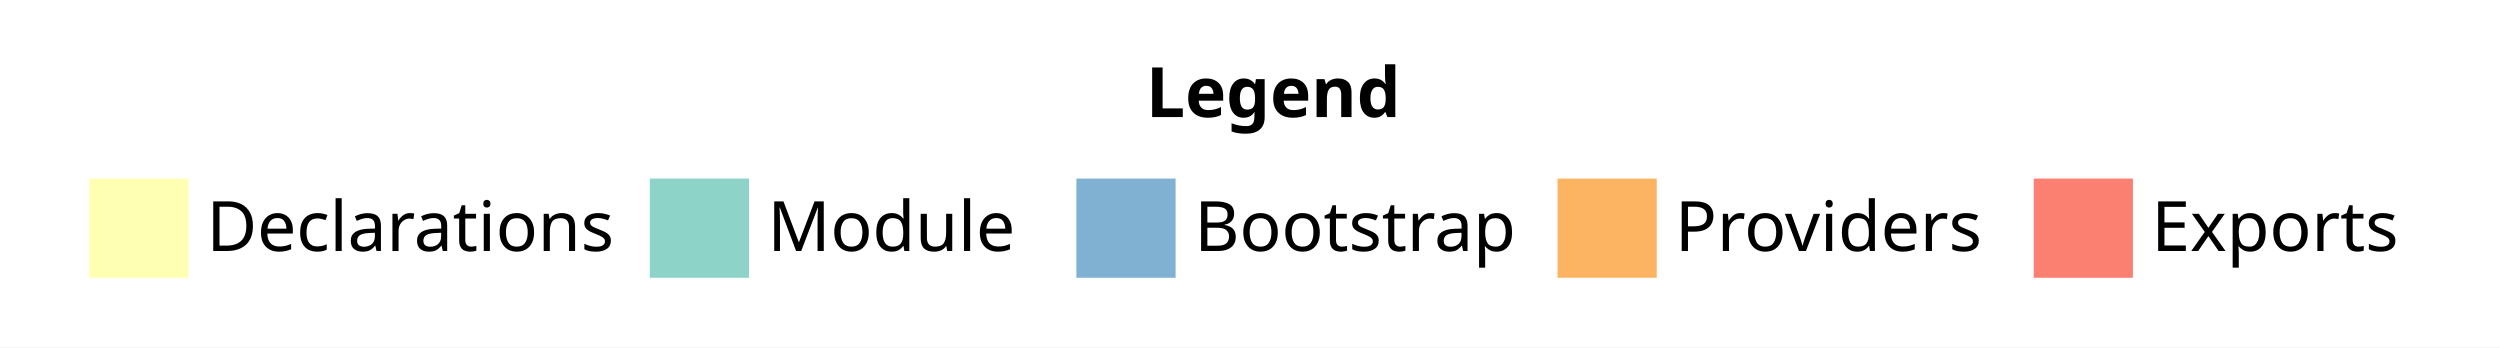
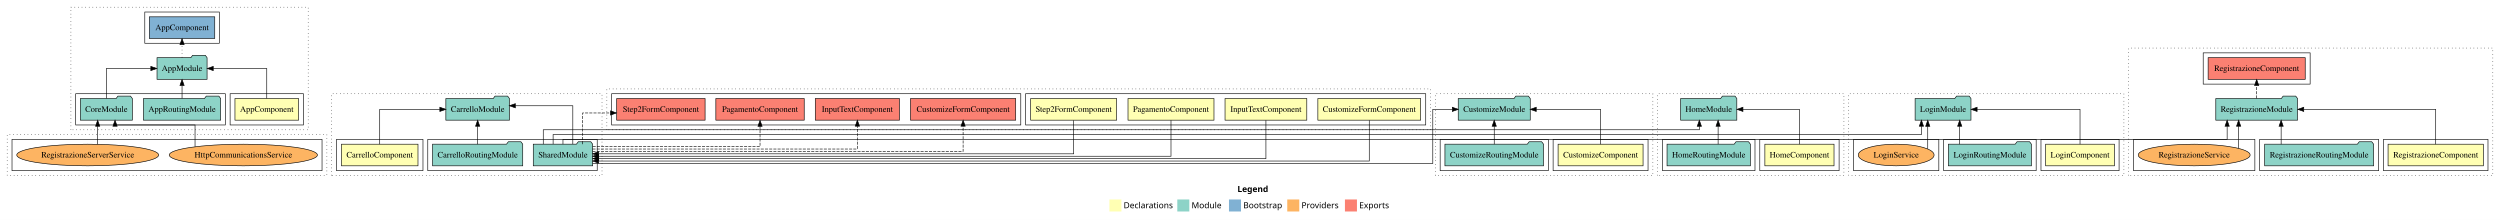
- <svg xmlns="http://www.w3.org/2000/svg" width="504pt" height="70pt" viewBox="0.00 0.00 504.00 70.00">
-   <g id="graph0" class="graph" transform="scale(1 1) rotate(0) translate(4 66)">
-     <polygon fill="#ffffff" stroke="transparent" points="-4,4 -4,-66 500,-66 500,4 -4,4" />
-     <text text-anchor="start" x="227.009" y="-42.4" font-family="sans-serif" font-weight="bold" font-size="14.00" fill="#000000">Legend</text>
-     <polygon fill="#ffffb3" stroke="transparent" points="14,-10 14,-30 34,-30 34,-10 14,-10" />
-     <text text-anchor="start" x="37.629" y="-15.4" font-family="sans-serif" font-size="14.00" fill="#000000">  Declarations</text>
-     <polygon fill="#8dd3c7" stroke="transparent" points="127,-10 127,-30 147,-30 147,-10 127,-10" />
-     <text text-anchor="start" x="150.725" y="-15.4" font-family="sans-serif" font-size="14.00" fill="#000000">  Module</text>
-     <polygon fill="#80b1d3" stroke="transparent" points="213,-10 213,-30 233,-30 233,-10 213,-10" />
-     <text text-anchor="start" x="236.781" y="-15.4" font-family="sans-serif" font-size="14.00" fill="#000000">  Bootstrap</text>
-     <polygon fill="#fdb462" stroke="transparent" points="310,-10 310,-30 330,-30 330,-10 310,-10" />
-     <text text-anchor="start" x="333.673" y="-15.4" font-family="sans-serif" font-size="14.00" fill="#000000">  Providers</text>
-     <polygon fill="#fb8072" stroke="transparent" points="406,-10 406,-30 426,-30 426,-10 406,-10" />
-     <text text-anchor="start" x="429.726" y="-15.4" font-family="sans-serif" font-size="14.00" fill="#000000">  Exports</text>
+ <svg xmlns="http://www.w3.org/2000/svg" width="4161pt" height="366pt" viewBox="0.00 0.00 4161.00 366.00">
+   <g id="graph0" class="graph" transform="scale(1 1) rotate(0) translate(4 362)">
+     <polygon fill="#ffffff" stroke="transparent" points="-4,4 -4,-362 4157,-362 4157,4 -4,4" />
+     <text text-anchor="start" x="2055.509" y="-42.4" font-family="sans-serif" font-weight="bold" font-size="14.00" fill="#000000">Legend</text>
+     <polygon fill="#ffffb3" stroke="transparent" points="1842.5,-10 1842.5,-30 1862.5,-30 1862.5,-10 1842.5,-10" />
+     <text text-anchor="start" x="1866.129" y="-15.4" font-family="sans-serif" font-size="14.00" fill="#000000">  Declarations</text>
+     <polygon fill="#8dd3c7" stroke="transparent" points="1955.5,-10 1955.5,-30 1975.5,-30 1975.5,-10 1955.5,-10" />
+     <text text-anchor="start" x="1979.225" y="-15.4" font-family="sans-serif" font-size="14.00" fill="#000000">  Module</text>
+     <polygon fill="#80b1d3" stroke="transparent" points="2041.5,-10 2041.5,-30 2061.5,-30 2061.5,-10 2041.5,-10" />
+     <text text-anchor="start" x="2065.281" y="-15.4" font-family="sans-serif" font-size="14.00" fill="#000000">  Bootstrap</text>
+     <polygon fill="#fdb462" stroke="transparent" points="2138.5,-10 2138.5,-30 2158.5,-30 2158.5,-10 2138.5,-10" />
+     <text text-anchor="start" x="2162.173" y="-15.4" font-family="sans-serif" font-size="14.00" fill="#000000">  Providers</text>
+     <polygon fill="#fb8072" stroke="transparent" points="2234.5,-10 2234.5,-30 2254.5,-30 2254.5,-10 2234.5,-10" />
+     <text text-anchor="start" x="2258.226" y="-15.4" font-family="sans-serif" font-size="14.00" fill="#000000">  Exports</text>
+     <g id="clust1" class="cluster">
+       <polygon fill="none" stroke="#000000" stroke-dasharray="1,5" points="114,-146 114,-350 509,-350 509,-146 114,-146" />
+     </g>
+     <g id="clust2" class="cluster">
+       <polygon fill="none" stroke="#000000" points="379,-154 379,-206 501,-206 501,-154 379,-154" />
+     </g>
+     <g id="clust4" class="cluster">
+       <polygon fill="none" stroke="#000000" points="122,-154 122,-206 371,-206 371,-154 122,-154" />
+     </g>
+     <g id="clust6" class="cluster">
+       <polygon fill="none" stroke="#000000" points="237,-290 237,-342 361,-342 361,-290 237,-290" />
+     </g>
+     <g id="clust14" class="cluster">
+       <polygon fill="none" stroke="#000000" stroke-dasharray="1,5" points="548,-70 548,-206 998,-206 998,-70 548,-70" />
+     </g>
+     <g id="clust15" class="cluster">
+       <polygon fill="none" stroke="#000000" points="556,-78 556,-130 700,-130 700,-78 556,-78" />
+     </g>
+     <g id="clust17" class="cluster">
+       <polygon fill="none" stroke="#000000" points="708,-78 708,-130 990,-130 990,-78 708,-78" />
+     </g>
+     <g id="clust27" class="cluster">
+       <polygon fill="none" stroke="#000000" stroke-dasharray="1,5" points="8,-70 8,-138 540,-138 540,-70 8,-70" />
+     </g>
+     <g id="clust32" class="cluster">
+       <polygon fill="none" stroke="#000000" points="16,-78 16,-130 532,-130 532,-78 16,-78" />
+     </g>
+     <g id="clust33" class="cluster">
+       <polygon fill="none" stroke="#000000" stroke-dasharray="1,5" points="2385,-70 2385,-206 2747,-206 2747,-70 2385,-70" />
+     </g>
+     <g id="clust34" class="cluster">
+       <polygon fill="none" stroke="#000000" points="2581,-78 2581,-130 2739,-130 2739,-78 2581,-78" />
+     </g>
+     <g id="clust36" class="cluster">
+       <polygon fill="none" stroke="#000000" points="2393,-78 2393,-130 2573,-130 2573,-78 2393,-78" />
+     </g>
+     <g id="clust46" class="cluster">
+       <polygon fill="none" stroke="#000000" stroke-dasharray="1,5" points="2755,-70 2755,-206 3065,-206 3065,-70 2755,-70" />
+     </g>
+     <g id="clust47" class="cluster">
+       <polygon fill="none" stroke="#000000" points="2925,-78 2925,-130 3057,-130 3057,-78 2925,-78" />
+     </g>
+     <g id="clust49" class="cluster">
+       <polygon fill="none" stroke="#000000" points="2763,-78 2763,-130 2917,-130 2917,-78 2763,-78" />
+     </g>
+     <g id="clust59" class="cluster">
+       <polygon fill="none" stroke="#000000" stroke-dasharray="1,5" points="3073,-70 3073,-206 3531,-206 3531,-70 3073,-70" />
+     </g>
+     <g id="clust60" class="cluster">
+       <polygon fill="none" stroke="#000000" points="3393,-78 3393,-130 3523,-130 3523,-78 3393,-78" />
+     </g>
+     <g id="clust62" class="cluster">
+       <polygon fill="none" stroke="#000000" points="3231,-78 3231,-130 3385,-130 3385,-78 3231,-78" />
+     </g>
+     <g id="clust65" class="cluster">
+       <polygon fill="none" stroke="#000000" points="3081,-78 3081,-130 3223,-130 3223,-78 3081,-78" />
+     </g>
+     <g id="clust72" class="cluster">
+       <polygon fill="none" stroke="#000000" stroke-dasharray="1,5" points="3539,-70 3539,-282 4145,-282 4145,-70 3539,-70" />
+     </g>
+     <g id="clust73" class="cluster">
+       <polygon fill="none" stroke="#000000" points="3963,-78 3963,-130 4137,-130 4137,-78 3963,-78" />
+     </g>
+     <g id="clust75" class="cluster">
+       <polygon fill="none" stroke="#000000" points="3757,-78 3757,-130 3955,-130 3955,-78 3757,-78" />
+     </g>
+     <g id="clust76" class="cluster">
+       <polygon fill="none" stroke="#000000" points="3663,-222 3663,-274 3841,-274 3841,-222 3663,-222" />
+     </g>
+     <g id="clust78" class="cluster">
+       <polygon fill="none" stroke="#000000" points="3547,-78 3547,-130 3749,-130 3749,-78 3547,-78" />
+     </g>
+     <g id="clust85" class="cluster">
+       <polygon fill="none" stroke="#000000" stroke-dasharray="1,5" points="1006,-146 1006,-214 2377,-214 2377,-146 1006,-146" />
+     </g>
+     <g id="clust86" class="cluster">
+       <polygon fill="none" stroke="#000000" points="1703,-154 1703,-206 2369,-206 2369,-154 1703,-154" />
+     </g>
+     <g id="clust92" class="cluster">
+       <polygon fill="none" stroke="#000000" points="1014,-154 1014,-206 1695,-206 1695,-154 1014,-154" />
+     </g>
+     <g id="node1" class="node">
+       <polygon fill="#ffffb3" stroke="#000000" points="492.94,-198 387.06,-198 387.06,-162 492.94,-162 492.94,-198" />
+       <text text-anchor="middle" x="440" y="-175.8" font-family="Times,serif" font-size="14.00" fill="#000000">AppComponent</text>
+     </g>
+     <g id="node2" class="node">
+       <polygon fill="#8dd3c7" stroke="#000000" points="340.657,-266 337.657,-270 316.657,-270 313.657,-266 257.343,-266 257.343,-230 340.657,-230 340.657,-266" />
+       <text text-anchor="middle" x="299" y="-243.8" font-family="Times,serif" font-size="14.00" fill="#000000">AppModule</text>
+     </g>
+     <g id="edge1" class="edge">
+       <path fill="none" stroke="#000000" d="M440,-198.223C440,-218.365 440,-248 440,-248 440,-248 350.923,-248 350.923,-248" />
+       <polygon fill="#000000" stroke="#000000" points="350.923,-244.5 340.923,-248 350.923,-251.5 350.923,-244.5" />
+     </g>
+     <g id="node5" class="node">
+       <polygon fill="#80b1d3" stroke="#000000" points="353.439,-334 244.561,-334 244.561,-298 353.439,-298 353.439,-334" />
+       <text text-anchor="middle" x="299" y="-311.8" font-family="Times,serif" font-size="14.00" fill="#000000">AppComponent </text>
+     </g>
+     <g id="edge4" class="edge">
+       <path fill="none" stroke="#000000" stroke-dasharray="1,5" d="M299,-266.223C299,-266.223 299,-287.727 299,-287.727" />
+       <polygon fill="#000000" stroke="#000000" points="295.5,-287.727 299,-297.727 302.5,-287.727 295.5,-287.727" />
+     </g>
+     <g id="node3" class="node">
+       <polygon fill="#8dd3c7" stroke="#000000" points="363.274,-198 360.274,-202 339.274,-202 336.274,-198 234.726,-198 234.726,-162 363.274,-162 363.274,-198" />
+       <text text-anchor="middle" x="299" y="-175.8" font-family="Times,serif" font-size="14.00" fill="#000000">AppRoutingModule</text>
+     </g>
+     <g id="edge2" class="edge">
+       <path fill="none" stroke="#000000" d="M299,-198.223C299,-198.223 299,-219.727 299,-219.727" />
+       <polygon fill="#000000" stroke="#000000" points="295.5,-219.727 299,-229.727 302.5,-219.727 295.5,-219.727" />
+     </g>
+     <g id="node4" class="node">
+       <polygon fill="#8dd3c7" stroke="#000000" points="216.262,-198 213.262,-202 192.262,-202 189.262,-198 129.738,-198 129.738,-162 216.262,-162 216.262,-198" />
+       <text text-anchor="middle" x="173" y="-175.8" font-family="Times,serif" font-size="14.00" fill="#000000">CoreModule</text>
+     </g>
+     <g id="edge3" class="edge">
+       <path fill="none" stroke="#000000" d="M173,-198.223C173,-218.365 173,-248 173,-248 173,-248 247.044,-248 247.044,-248" />
+       <polygon fill="#000000" stroke="#000000" points="247.044,-251.5 257.044,-248 247.044,-244.5 247.044,-251.5" />
+     </g>
+     <g id="node6" class="node">
+       <polygon fill="#ffffb3" stroke="#000000" points="691.701,-122 564.299,-122 564.299,-86 691.701,-86 691.701,-122" />
+       <text text-anchor="middle" x="628" y="-99.8" font-family="Times,serif" font-size="14.00" fill="#000000">CarrelloComponent</text>
+     </g>
+     <g id="node7" class="node">
+       <polygon fill="#8dd3c7" stroke="#000000" points="843.919,-198 840.919,-202 819.919,-202 816.919,-198 738.081,-198 738.081,-162 843.919,-162 843.919,-198" />
+       <text text-anchor="middle" x="791" y="-175.8" font-family="Times,serif" font-size="14.00" fill="#000000">CarrelloModule</text>
+     </g>
+     <g id="edge5" class="edge">
+       <path fill="none" stroke="#000000" d="M628,-122.011C628,-144.485 628,-180 628,-180 628,-180 728.079,-180 728.079,-180" />
+       <polygon fill="#000000" stroke="#000000" points="728.079,-183.5 738.079,-180 728.078,-176.5 728.079,-183.5" />
+     </g>
+     <g id="node8" class="node">
+       <polygon fill="#8dd3c7" stroke="#000000" points="866.037,-122 863.037,-126 842.037,-126 839.037,-122 715.963,-122 715.963,-86 866.037,-86 866.037,-122" />
+       <text text-anchor="middle" x="791" y="-99.8" font-family="Times,serif" font-size="14.00" fill="#000000">CarrelloRoutingModule</text>
+     </g>
+     <g id="edge6" class="edge">
+       <path fill="none" stroke="#000000" d="M791,-122.011C791,-122.011 791,-151.855 791,-151.855" />
+       <polygon fill="#000000" stroke="#000000" points="787.5,-151.855 791,-161.855 794.5,-151.855 787.5,-151.855" />
+     </g>
+     <g id="node9" class="node">
+       <polygon fill="#8dd3c7" stroke="#000000" points="982.423,-122 979.423,-126 958.423,-126 955.423,-122 883.577,-122 883.577,-86 982.423,-86 982.423,-122" />
+       <text text-anchor="middle" x="933" y="-99.8" font-family="Times,serif" font-size="14.00" fill="#000000">SharedModule</text>
+     </g>
+     <g id="edge7" class="edge">
+       <path fill="none" stroke="#000000" d="M949.404,-122.198C949.404,-146.356 949.404,-186 949.404,-186 949.404,-186 853.746,-186 853.746,-186" />
+       <polygon fill="#000000" stroke="#000000" points="853.746,-182.5 843.746,-186 853.746,-189.5 853.746,-182.5" />
+     </g>
+     <g id="node13" class="node">
+       <polygon fill="#8dd3c7" stroke="#000000" points="2542.933,-198 2539.933,-202 2518.933,-202 2515.933,-198 2423.067,-198 2423.067,-162 2542.933,-162 2542.933,-198" />
+       <text text-anchor="middle" x="2483" y="-175.8" font-family="Times,serif" font-size="14.00" fill="#000000">CustomizeModule</text>
+     </g>
+     <g id="edge12" class="edge">
+       <path fill="none" stroke="#000000" d="M982.416,-90C1236.15,-90 2380.75,-90 2380.75,-90 2380.75,-90 2380.75,-180 2380.75,-180 2380.75,-180 2413.225,-180 2413.225,-180" />
+       <polygon fill="#000000" stroke="#000000" points="2413.225,-183.5 2423.225,-180 2413.225,-176.5 2413.225,-183.5" />
+     </g>
+     <g id="node16" class="node">
+       <polygon fill="#8dd3c7" stroke="#000000" points="2886.762,-198 2883.762,-202 2862.762,-202 2859.762,-198 2793.238,-198 2793.238,-162 2886.762,-162 2886.762,-198" />
+       <text text-anchor="middle" x="2840" y="-175.8" font-family="Times,serif" font-size="14.00" fill="#000000">HomeModule</text>
+     </g>
+     <g id="edge15" class="edge">
+       <path fill="none" stroke="#000000" d="M900.193,-122.055C900.193,-133.439 900.193,-146 900.193,-146 900.193,-146 2824.373,-146 2824.373,-146 2824.373,-146 2824.373,-151.806 2824.373,-151.806" />
+       <polygon fill="#000000" stroke="#000000" points="2820.873,-151.805 2824.373,-161.806 2827.873,-151.806 2820.873,-151.805" />
+     </g>
+     <g id="node19" class="node">
+       <polygon fill="#8dd3c7" stroke="#000000" points="3276.493,-198 3273.493,-202 3252.493,-202 3249.493,-198 3183.507,-198 3183.507,-162 3276.493,-162 3276.493,-198" />
+       <text text-anchor="middle" x="3230" y="-175.8" font-family="Times,serif" font-size="14.00" fill="#000000">LoginModule</text>
+     </g>
+     <g id="edge18" class="edge">
+       <path fill="none" stroke="#000000" d="M916.596,-122.194C916.596,-130.278 916.596,-138 916.596,-138 916.596,-138 3194.023,-138 3194.023,-138 3194.023,-138 3194.023,-151.945 3194.023,-151.945" />
+       <polygon fill="#000000" stroke="#000000" points="3190.523,-151.944 3194.023,-161.945 3197.523,-151.945 3190.523,-151.944" />
+     </g>
+     <g id="node23" class="node">
+       <polygon fill="#8dd3c7" stroke="#000000" points="3820.023,-198 3817.023,-202 3796.023,-202 3793.023,-198 3683.977,-198 3683.977,-162 3820.023,-162 3820.023,-198" />
+       <text text-anchor="middle" x="3752" y="-175.8" font-family="Times,serif" font-size="14.00" fill="#000000">RegistrazioneModule</text>
+     </g>
+     <g id="edge22" class="edge">
+       <path fill="none" stroke="#000000" d="M933,-122.058C933,-126.495 933,-130 933,-130 933,-130 3702.855,-130 3702.855,-130 3702.855,-130 3702.855,-151.949 3702.855,-151.949" />
+       <polygon fill="#000000" stroke="#000000" points="3699.355,-151.949 3702.855,-161.949 3706.355,-151.949 3699.355,-151.949" />
+     </g>
+     <g id="node31" class="node">
+       <polygon fill="#fb8072" stroke="#000000" points="1686.548,-198 1511.452,-198 1511.452,-162 1686.548,-162 1686.548,-198" />
+       <text text-anchor="middle" x="1599" y="-175.8" font-family="Times,serif" font-size="14.00" fill="#000000">CustomizeFormComponent </text>
+     </g>
+     <g id="edge29" class="edge">
+       <path fill="none" stroke="#000000" stroke-dasharray="5,2" d="M982.243,-110C1136.319,-110 1599,-110 1599,-110 1599,-110 1599,-151.973 1599,-151.973" />
+       <polygon fill="#000000" stroke="#000000" points="1595.5,-151.973 1599,-161.973 1602.5,-151.973 1595.5,-151.973" />
+     </g>
+     <g id="node32" class="node">
+       <polygon fill="#fb8072" stroke="#000000" points="1493.041,-198 1352.959,-198 1352.959,-162 1493.041,-162 1493.041,-198" />
+       <text text-anchor="middle" x="1423" y="-175.8" font-family="Times,serif" font-size="14.00" fill="#000000">InputTextComponent </text>
+     </g>
+     <g id="edge30" class="edge">
+       <path fill="none" stroke="#000000" stroke-dasharray="5,2" d="M982.227,-114C1106.484,-114 1423,-114 1423,-114 1423,-114 1423,-151.965 1423,-151.965" />
+       <polygon fill="#000000" stroke="#000000" points="1419.5,-151.965 1423,-161.965 1426.5,-151.965 1419.5,-151.965" />
+     </g>
+     <g id="node33" class="node">
+       <polygon fill="#fb8072" stroke="#000000" points="1334.54,-198 1187.46,-198 1187.46,-162 1334.54,-162 1334.54,-198" />
+       <text text-anchor="middle" x="1261" y="-175.8" font-family="Times,serif" font-size="14.00" fill="#000000">PagamentoComponent </text>
+     </g>
+     <g id="edge31" class="edge">
+       <path fill="none" stroke="#000000" stroke-dasharray="5,2" d="M982.46,-118C1074.09,-118 1261,-118 1261,-118 1261,-118 1261,-151.733 1261,-151.733" />
+       <polygon fill="#000000" stroke="#000000" points="1257.5,-151.733 1261,-161.733 1264.5,-151.733 1257.5,-151.733" />
+     </g>
+     <g id="node34" class="node">
+       <polygon fill="#fb8072" stroke="#000000" points="1169.554,-198 1022.446,-198 1022.446,-162 1169.554,-162 1169.554,-198" />
+       <text text-anchor="middle" x="1096" y="-175.8" font-family="Times,serif" font-size="14.00" fill="#000000">Step2FormComponent </text>
+     </g>
+     <g id="edge32" class="edge">
+       <path fill="none" stroke="#000000" stroke-dasharray="5,2" d="M965.807,-122.027C965.807,-142.767 965.807,-174 965.807,-174 965.807,-174 1012.155,-174 1012.155,-174" />
+       <polygon fill="#000000" stroke="#000000" points="1012.155,-177.5 1022.155,-174 1012.154,-170.5 1012.155,-177.5" />
+     </g>
+     <g id="node10" class="node">
+       <ellipse fill="#fdb462" stroke="#000000" cx="401" cy="-104" rx="123.292" ry="18" />
+       <text text-anchor="middle" x="401" y="-99.8" font-family="Times,serif" font-size="14.00" fill="#000000">HttpCommunicationsService</text>
+     </g>
+     <g id="edge8" class="edge">
+       <path fill="none" stroke="#000000" d="M320.621,-117.663C320.621,-132.467 320.621,-154 320.621,-154 320.621,-154 187.46,-154 187.46,-154 187.46,-154 187.46,-154.794 187.46,-154.794" />
+       <polygon fill="#000000" stroke="#000000" points="183.96,-151.942 187.46,-161.942 190.96,-151.942 183.96,-151.942" />
+     </g>
+     <g id="node11" class="node">
+       <ellipse fill="#fdb462" stroke="#000000" cx="142" cy="-104" rx="118.072" ry="18" />
+       <text text-anchor="middle" x="142" y="-99.8" font-family="Times,serif" font-size="14.00" fill="#000000">RegistrazioneServerService</text>
+     </g>
+     <g id="edge9" class="edge">
+       <path fill="none" stroke="#000000" d="M158.54,-122.011C158.54,-122.011 158.54,-151.855 158.54,-151.855" />
+       <polygon fill="#000000" stroke="#000000" points="155.04,-151.855 158.54,-161.855 162.04,-151.855 155.04,-151.855" />
+     </g>
+     <g id="node12" class="node">
+       <polygon fill="#ffffb3" stroke="#000000" points="2730.715,-122 2589.285,-122 2589.285,-86 2730.715,-86 2730.715,-122" />
+       <text text-anchor="middle" x="2660" y="-99.8" font-family="Times,serif" font-size="14.00" fill="#000000">CustomizeComponent</text>
+     </g>
+     <g id="edge10" class="edge">
+       <path fill="none" stroke="#000000" d="M2660,-122.011C2660,-144.485 2660,-180 2660,-180 2660,-180 2552.924,-180 2552.924,-180" />
+       <polygon fill="#000000" stroke="#000000" points="2552.924,-176.5 2542.924,-180 2552.924,-183.5 2552.924,-176.5" />
+     </g>
+     <g id="node14" class="node">
+       <polygon fill="#8dd3c7" stroke="#000000" points="2565.05,-122 2562.05,-126 2541.05,-126 2538.05,-122 2400.95,-122 2400.95,-86 2565.05,-86 2565.05,-122" />
+       <text text-anchor="middle" x="2483" y="-99.8" font-family="Times,serif" font-size="14.00" fill="#000000">CustomizeRoutingModule</text>
+     </g>
+     <g id="edge11" class="edge">
+       <path fill="none" stroke="#000000" d="M2483,-122.011C2483,-122.011 2483,-151.855 2483,-151.855" />
+       <polygon fill="#000000" stroke="#000000" points="2479.5,-151.855 2483,-161.855 2486.5,-151.855 2479.5,-151.855" />
+     </g>
+     <g id="node15" class="node">
+       <polygon fill="#ffffb3" stroke="#000000" points="3048.545,-122 2933.455,-122 2933.455,-86 3048.545,-86 3048.545,-122" />
+       <text text-anchor="middle" x="2991" y="-99.8" font-family="Times,serif" font-size="14.00" fill="#000000">HomeComponent</text>
+     </g>
+     <g id="edge13" class="edge">
+       <path fill="none" stroke="#000000" d="M2991,-122.011C2991,-144.485 2991,-180 2991,-180 2991,-180 2896.95,-180 2896.95,-180" />
+       <polygon fill="#000000" stroke="#000000" points="2896.95,-176.5 2886.95,-180 2896.95,-183.5 2896.95,-176.5" />
+     </g>
+     <g id="node17" class="node">
+       <polygon fill="#8dd3c7" stroke="#000000" points="2909.38,-122 2906.38,-126 2885.38,-126 2882.38,-122 2770.62,-122 2770.62,-86 2909.38,-86 2909.38,-122" />
+       <text text-anchor="middle" x="2840" y="-99.8" font-family="Times,serif" font-size="14.00" fill="#000000">HomeRoutingModule</text>
+     </g>
+     <g id="edge14" class="edge">
+       <path fill="none" stroke="#000000" d="M2855.627,-122.011C2855.627,-122.011 2855.627,-151.855 2855.627,-151.855" />
+       <polygon fill="#000000" stroke="#000000" points="2852.127,-151.855 2855.627,-161.855 2859.127,-151.855 2852.127,-151.855" />
+     </g>
+     <g id="node18" class="node">
+       <polygon fill="#ffffb3" stroke="#000000" points="3515.276,-122 3400.724,-122 3400.724,-86 3515.276,-86 3515.276,-122" />
+       <text text-anchor="middle" x="3458" y="-99.8" font-family="Times,serif" font-size="14.00" fill="#000000">LoginComponent</text>
+     </g>
+     <g id="edge16" class="edge">
+       <path fill="none" stroke="#000000" d="M3458,-122.011C3458,-144.485 3458,-180 3458,-180 3458,-180 3286.689,-180 3286.689,-180" />
+       <polygon fill="#000000" stroke="#000000" points="3286.689,-176.5 3276.689,-180 3286.689,-183.5 3286.689,-176.5" />
+     </g>
+     <g id="node20" class="node">
+       <polygon fill="#8dd3c7" stroke="#000000" points="3377.111,-122 3374.111,-126 3353.111,-126 3350.111,-122 3238.889,-122 3238.889,-86 3377.111,-86 3377.111,-122" />
+       <text text-anchor="middle" x="3308" y="-99.8" font-family="Times,serif" font-size="14.00" fill="#000000">LoginRoutingModule</text>
+     </g>
+     <g id="edge17" class="edge">
+       <path fill="none" stroke="#000000" d="M3257.721,-122.011C3257.721,-122.011 3257.721,-151.855 3257.721,-151.855" />
+       <polygon fill="#000000" stroke="#000000" points="3254.221,-151.855 3257.721,-161.855 3261.221,-151.855 3254.221,-151.855" />
+     </g>
+     <g id="node21" class="node">
+       <ellipse fill="#fdb462" stroke="#000000" cx="3152" cy="-104" rx="63.121" ry="18" />
+       <text text-anchor="middle" x="3152" y="-99.8" font-family="Times,serif" font-size="14.00" fill="#000000">LoginService</text>
+     </g>
+     <g id="edge19" class="edge">
+       <path fill="none" stroke="#000000" d="M3204.541,-114.25C3204.541,-114.25 3204.541,-151.769 3204.541,-151.769" />
+       <polygon fill="#000000" stroke="#000000" points="3201.041,-151.769 3204.541,-161.769 3208.041,-151.769 3201.041,-151.769" />
+     </g>
+     <g id="node22" class="node">
+       <polygon fill="#ffffb3" stroke="#000000" points="4129.305,-122 3970.695,-122 3970.695,-86 4129.305,-86 4129.305,-122" />
+       <text text-anchor="middle" x="4050" y="-99.8" font-family="Times,serif" font-size="14.00" fill="#000000">RegistrazioneComponent</text>
+     </g>
+     <g id="edge20" class="edge">
+       <path fill="none" stroke="#000000" d="M4050,-122.011C4050,-144.485 4050,-180 4050,-180 4050,-180 3830.367,-180 3830.367,-180" />
+       <polygon fill="#000000" stroke="#000000" points="3830.367,-176.5 3820.367,-180 3830.367,-183.5 3830.367,-176.5" />
+     </g>
+     <g id="node25" class="node">
+       <polygon fill="#fb8072" stroke="#000000" points="3832.805,-266 3671.195,-266 3671.195,-230 3832.805,-230 3832.805,-266" />
+       <text text-anchor="middle" x="3752" y="-243.8" font-family="Times,serif" font-size="14.00" fill="#000000">RegistrazioneComponent </text>
+     </g>
+     <g id="edge23" class="edge">
+       <path fill="none" stroke="#000000" stroke-dasharray="5,2" d="M3752,-198.223C3752,-198.223 3752,-219.727 3752,-219.727" />
+       <polygon fill="#000000" stroke="#000000" points="3748.5,-219.727 3752,-229.727 3755.5,-219.727 3748.5,-219.727" />
+     </g>
+     <g id="node24" class="node">
+       <polygon fill="#8dd3c7" stroke="#000000" points="3946.64,-122 3943.64,-126 3922.64,-126 3919.64,-122 3765.36,-122 3765.36,-86 3946.64,-86 3946.64,-122" />
+       <text text-anchor="middle" x="3856" y="-99.8" font-family="Times,serif" font-size="14.00" fill="#000000">RegistrazioneRoutingModule</text>
+     </g>
+     <g id="edge21" class="edge">
+       <path fill="none" stroke="#000000" d="M3792.721,-122.011C3792.721,-122.011 3792.721,-151.855 3792.721,-151.855" />
+       <polygon fill="#000000" stroke="#000000" points="3789.221,-151.855 3792.721,-161.855 3796.221,-151.855 3789.221,-151.855" />
+     </g>
+     <g id="node26" class="node">
+       <ellipse fill="#fdb462" stroke="#000000" cx="3648" cy="-104" rx="93.172" ry="18" />
+       <text text-anchor="middle" x="3648" y="-99.8" font-family="Times,serif" font-size="14.00" fill="#000000">RegistrazioneService</text>
+     </g>
+     <g id="edge24" class="edge">
+       <path fill="none" stroke="#000000" d="M3721.97,-115.214C3721.97,-115.214 3721.97,-151.956 3721.97,-151.956" />
+       <polygon fill="#000000" stroke="#000000" points="3718.47,-151.956 3721.97,-161.956 3725.47,-151.956 3718.47,-151.956" />
+     </g>
+     <g id="node27" class="node">
+       <polygon fill="#ffffb3" stroke="#000000" points="2360.549,-198 2189.451,-198 2189.451,-162 2360.549,-162 2360.549,-198" />
+       <text text-anchor="middle" x="2275" y="-175.8" font-family="Times,serif" font-size="14.00" fill="#000000">CustomizeFormComponent</text>
+     </g>
+     <g id="edge25" class="edge">
+       <path fill="none" stroke="#000000" d="M2275,-161.762C2275,-136.517 2275,-94 2275,-94 2275,-94 992.354,-94 992.354,-94" />
+       <polygon fill="#000000" stroke="#000000" points="992.354,-90.5 982.354,-94 992.354,-97.5 992.354,-90.5" />
+     </g>
+     <g id="node28" class="node">
+       <polygon fill="#ffffb3" stroke="#000000" points="2171.042,-198 2034.958,-198 2034.958,-162 2171.042,-162 2171.042,-198" />
+       <text text-anchor="middle" x="2103" y="-175.8" font-family="Times,serif" font-size="14.00" fill="#000000">InputTextComponent</text>
+     </g>
+     <g id="edge26" class="edge">
+       <path fill="none" stroke="#000000" d="M2103,-161.802C2103,-137.644 2103,-98 2103,-98 2103,-98 992.526,-98 992.526,-98" />
+       <polygon fill="#000000" stroke="#000000" points="992.526,-94.5 982.526,-98 992.526,-101.5 992.526,-94.5" />
+     </g>
+     <g id="node29" class="node">
+       <polygon fill="#ffffb3" stroke="#000000" points="2016.541,-198 1873.459,-198 1873.459,-162 2016.541,-162 2016.541,-198" />
+       <text text-anchor="middle" x="1945" y="-175.8" font-family="Times,serif" font-size="14.00" fill="#000000">PagamentoComponent</text>
+     </g>
+     <g id="edge27" class="edge">
+       <path fill="none" stroke="#000000" d="M1945,-161.909C1945,-138.867 1945,-102 1945,-102 1945,-102 992.496,-102 992.496,-102" />
+       <polygon fill="#000000" stroke="#000000" points="992.496,-98.5 982.496,-102 992.496,-105.5 992.496,-98.5" />
+     </g>
+     <g id="node30" class="node">
+       <polygon fill="#ffffb3" stroke="#000000" points="1854.555,-198 1711.445,-198 1711.445,-162 1854.555,-162 1854.555,-198" />
+       <text text-anchor="middle" x="1783" y="-175.8" font-family="Times,serif" font-size="14.00" fill="#000000">Step2FormComponent</text>
+     </g>
+     <g id="edge28" class="edge">
+       <path fill="none" stroke="#000000" d="M1783,-161.708C1783,-139.794 1783,-106 1783,-106 1783,-106 992.374,-106 992.374,-106" />
+       <polygon fill="#000000" stroke="#000000" points="992.374,-102.5 982.374,-106 992.374,-109.5 992.374,-102.5" />
+     </g>
  </g>
</svg>
